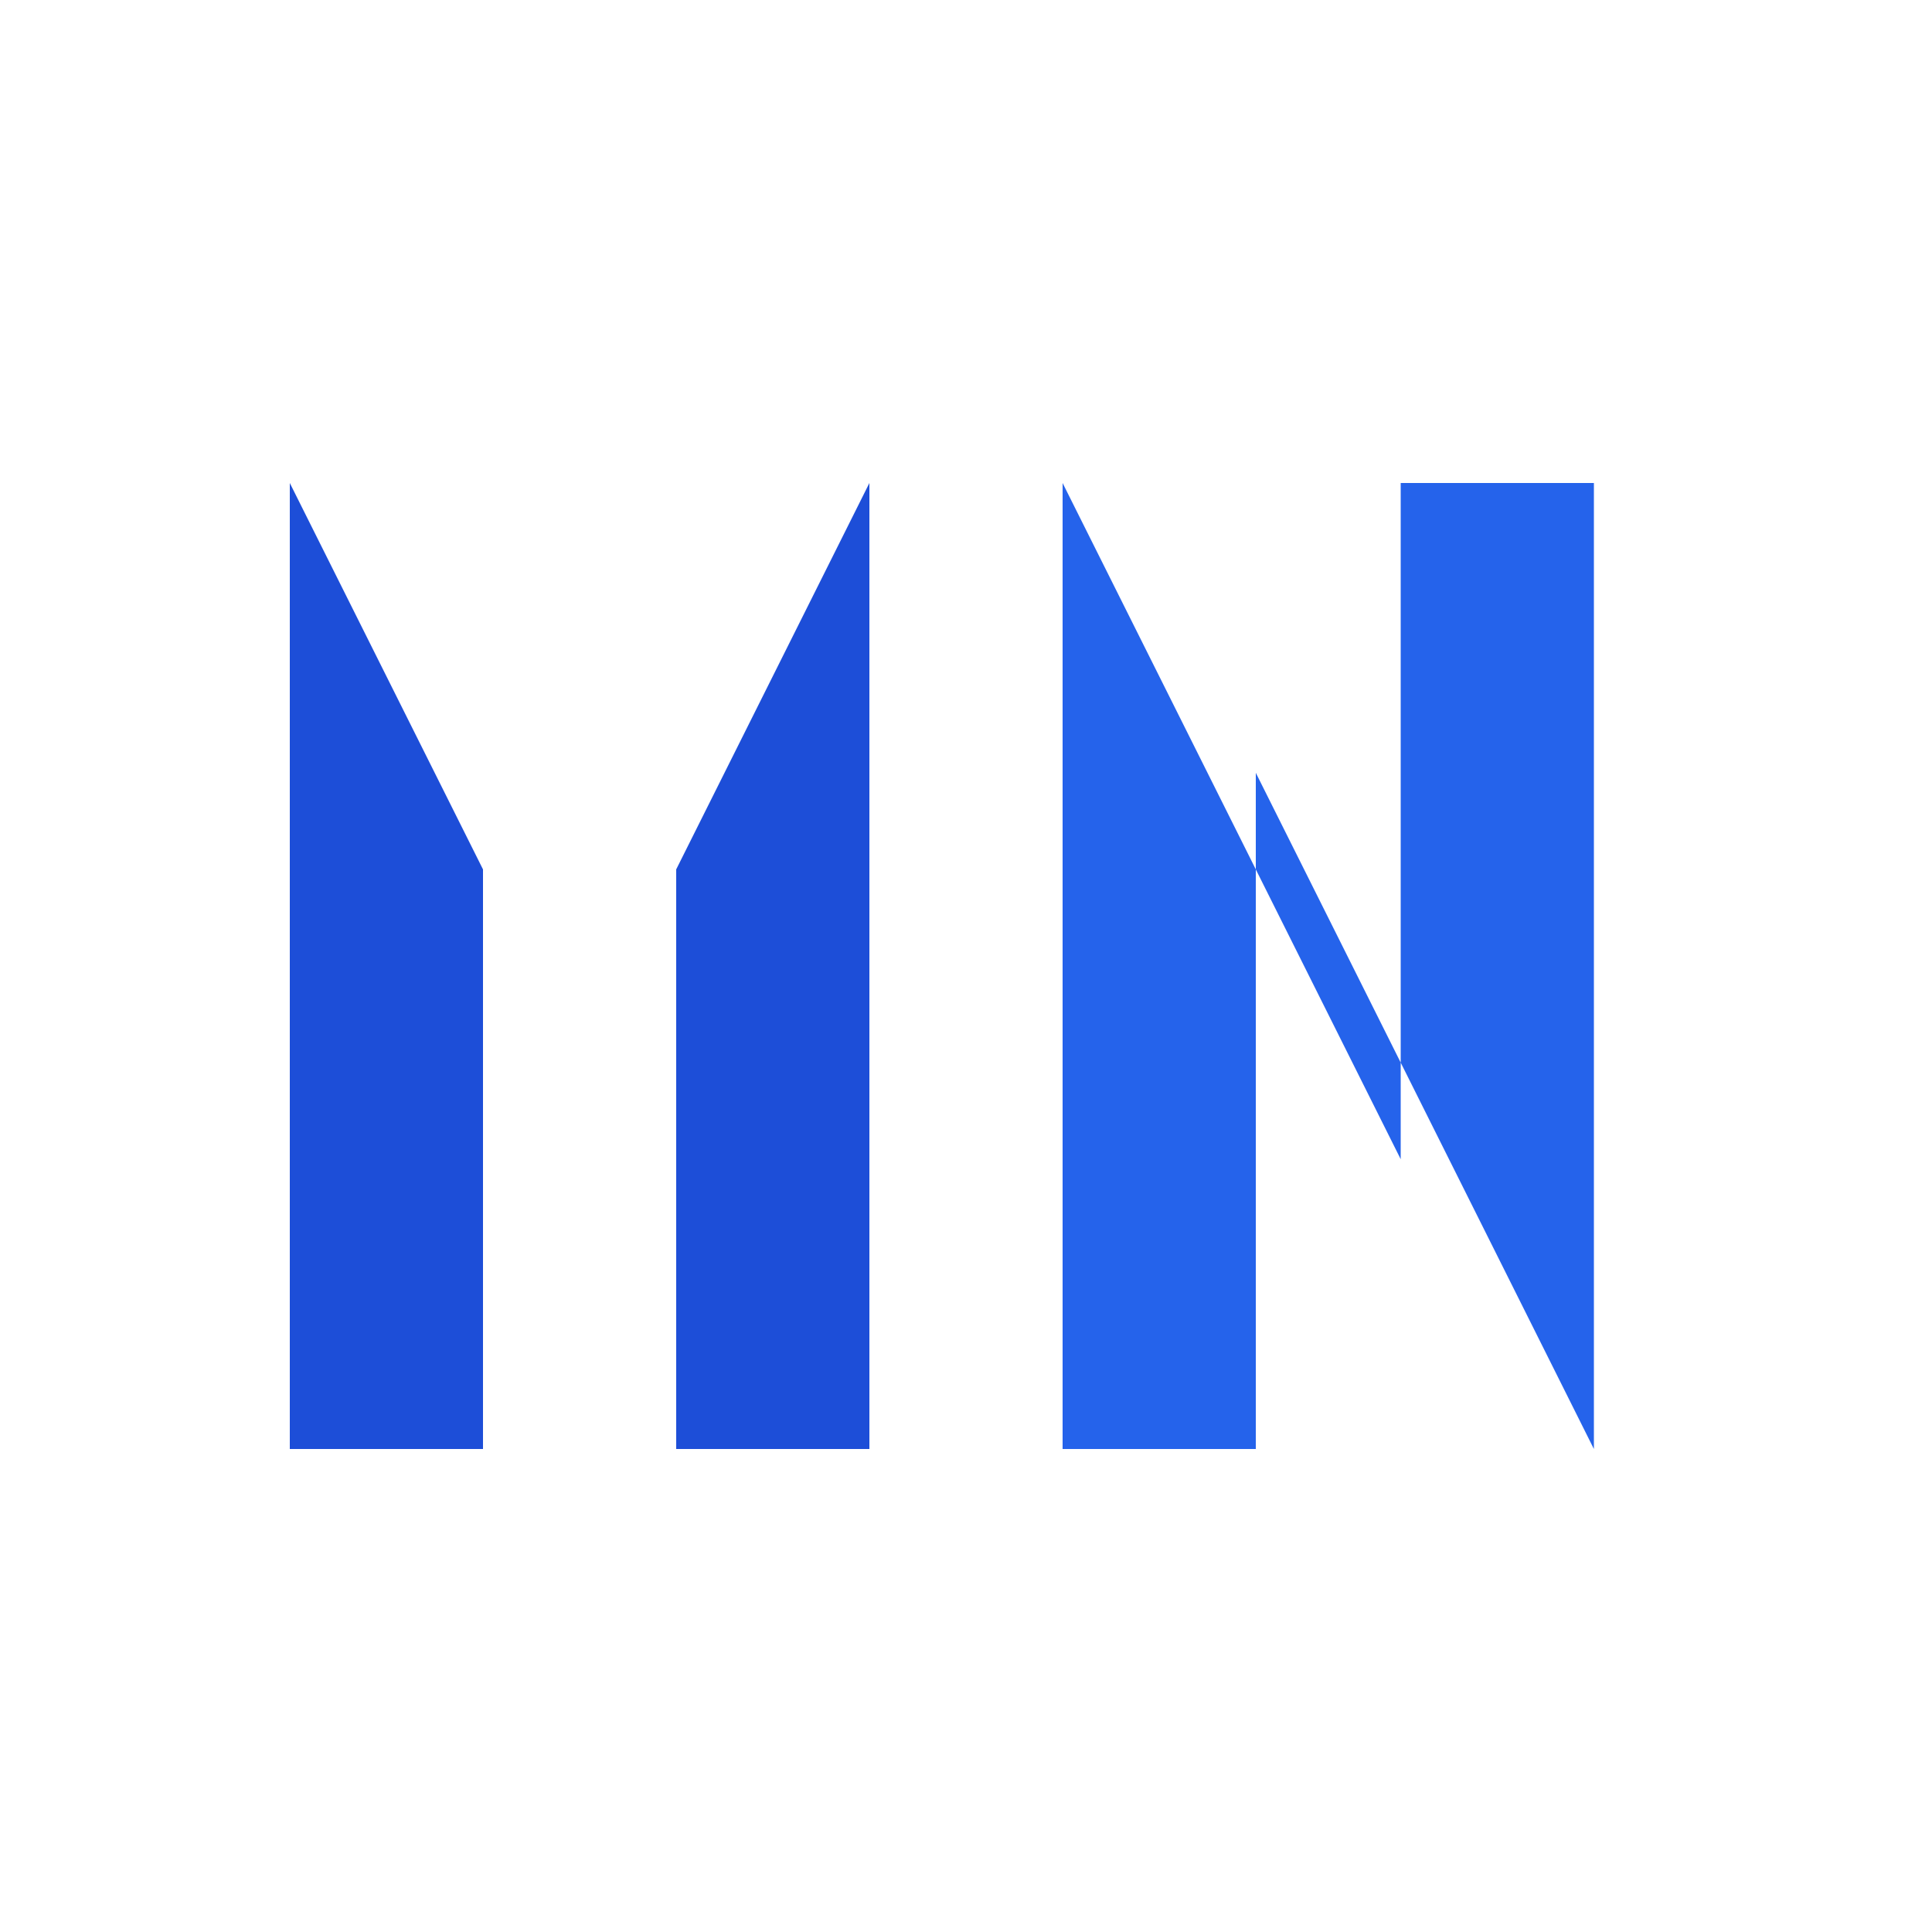
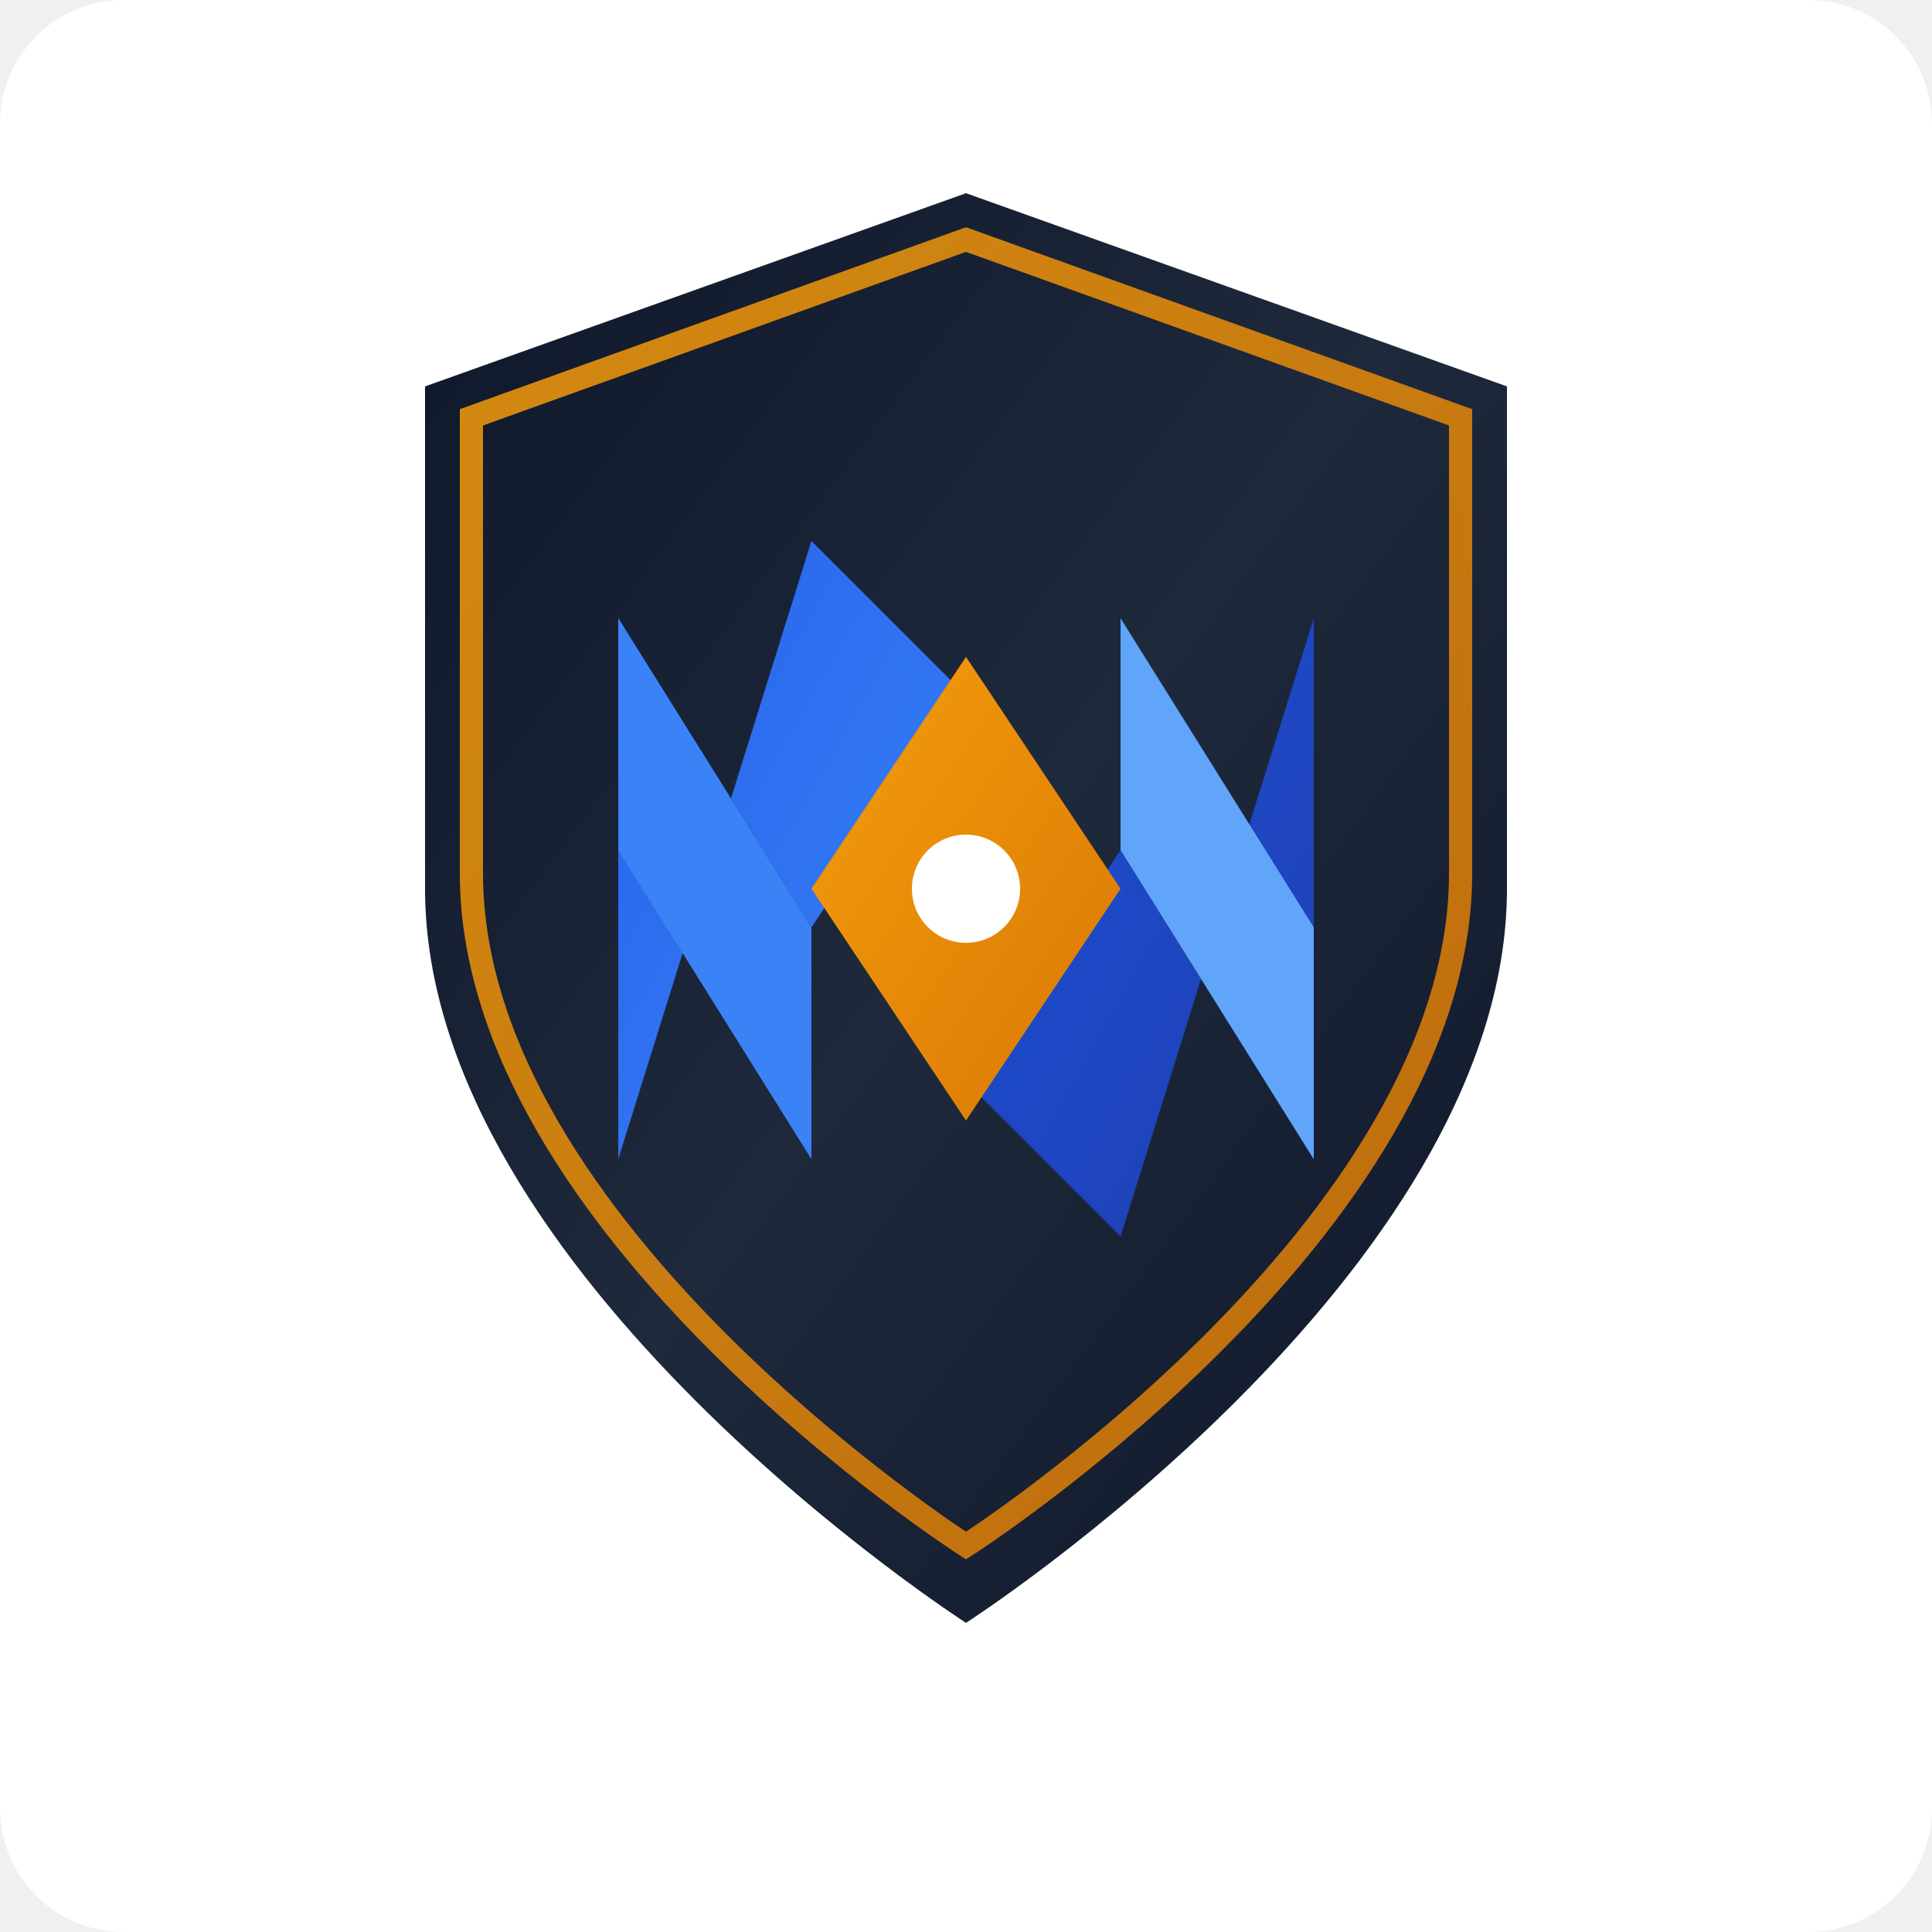
- <svg xmlns="http://www.w3.org/2000/svg" viewBox="0 0 200 200" width="200" height="200">
-   <rect width="200" height="200" fill="#ffffff" />
-   <path d="M 30 150 L 30 50 L 60 110 L 90 50 L 90 150 L 70 150 L 70 90 L 60 110 L 50 90 L 50 150 Z" fill="#1d4ed8" />
-   <path d="M 110 150 L 110 50 L 145 120 L 145 50 L 165 50 L 165 150 L 130 80 L 130 150 Z" fill="#2563eb" />
+ <svg xmlns="http://www.w3.org/2000/svg" viewBox="0 0 500 500" width="100%" height="100%">
+   <defs>
+     <linearGradient id="bgGrad" x1="0%" y1="0%" x2="100%" y2="100%">
+       <stop offset="0%" stop-color="#0f172a" />
+       <stop offset="50%" stop-color="#1e293b" />
+       <stop offset="100%" stop-color="#0f172a" />
+     </linearGradient>
+     <linearGradient id="mGrad" x1="0%" y1="0%" x2="100%" y2="100%">
+       <stop offset="0%" stop-color="#2563eb" />
+       <stop offset="100%" stop-color="#3b82f6" />
+     </linearGradient>
+     <linearGradient id="nGrad" x1="0%" y1="0%" x2="100%" y2="100%">
+       <stop offset="0%" stop-color="#1d4ed8" />
+       <stop offset="100%" stop-color="#1e40af" />
+     </linearGradient>
+     <linearGradient id="goldGrad" x1="0%" y1="0%" x2="100%" y2="100%">
+       <stop offset="0%" stop-color="#f59e0b" />
+       <stop offset="100%" stop-color="#d97706" />
+     </linearGradient>
+   </defs>
+   <rect width="500" height="500" rx="32" fill="#ffffff" />
+   <path d="M 250 50 L 390 100 V 230 C 390 330 250 420 250 420 C 250 420 110 330 110 230 V 100 Z" fill="url(#bgGrad)" />
+   <path d="M 250 62 L 378 108 V 226 C 378 318 250 400 250 400 C 250 400 122 318 122 226 V 108 Z" fill="none" stroke="url(#goldGrad)" stroke-width="6" opacity="0.85" />
+   <path d="M 160 300 V 160 L 210 240 L 250 180 L 210 140 Z" fill="url(#mGrad)" />
+   <path d="M 160 160 L 210 240 V 300 L 160 220 Z" fill="#3b82f6" />
+   <path d="M 340 160 V 300 L 290 220 L 250 280 L 290 320 Z" fill="url(#nGrad)" />
+   <path d="M 340 300 L 290 220 V 160 L 340 240 Z" fill="#60a5fa" />
+   <polygon points="250,170 290,230 250,290 210,230" fill="url(#goldGrad)" />
+   <circle cx="250" cy="230" r="14" fill="#ffffff" />
</svg>
